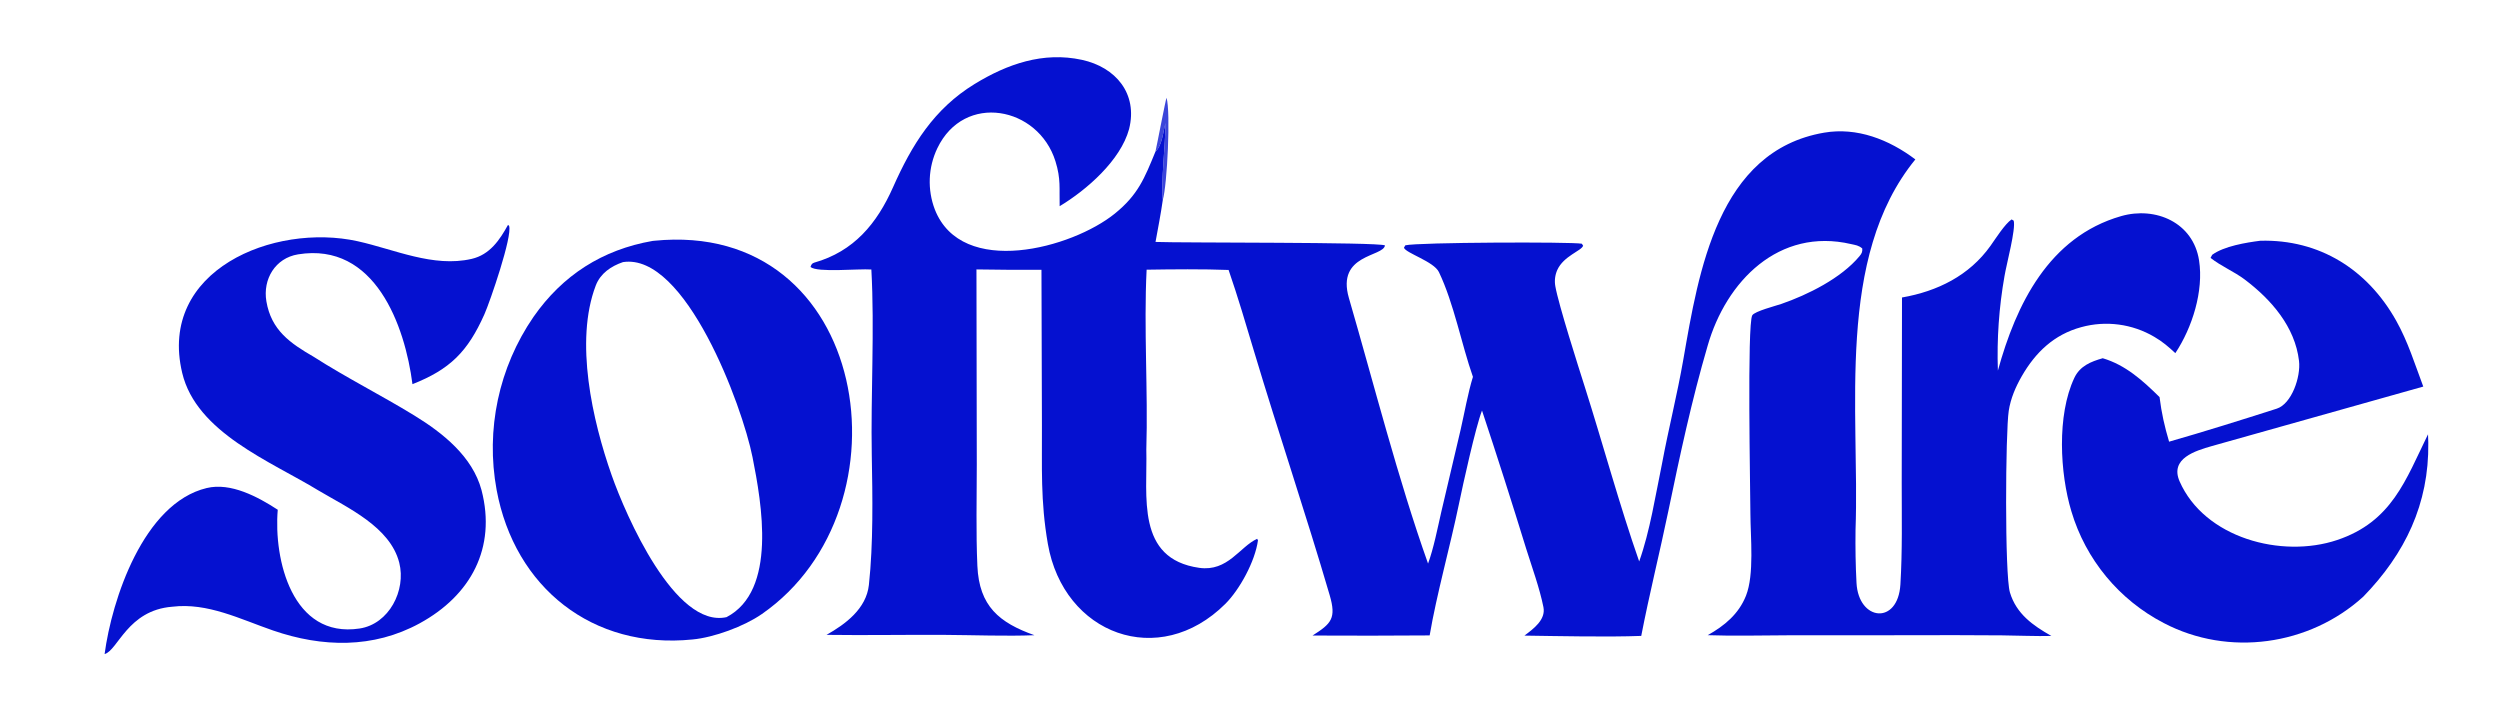
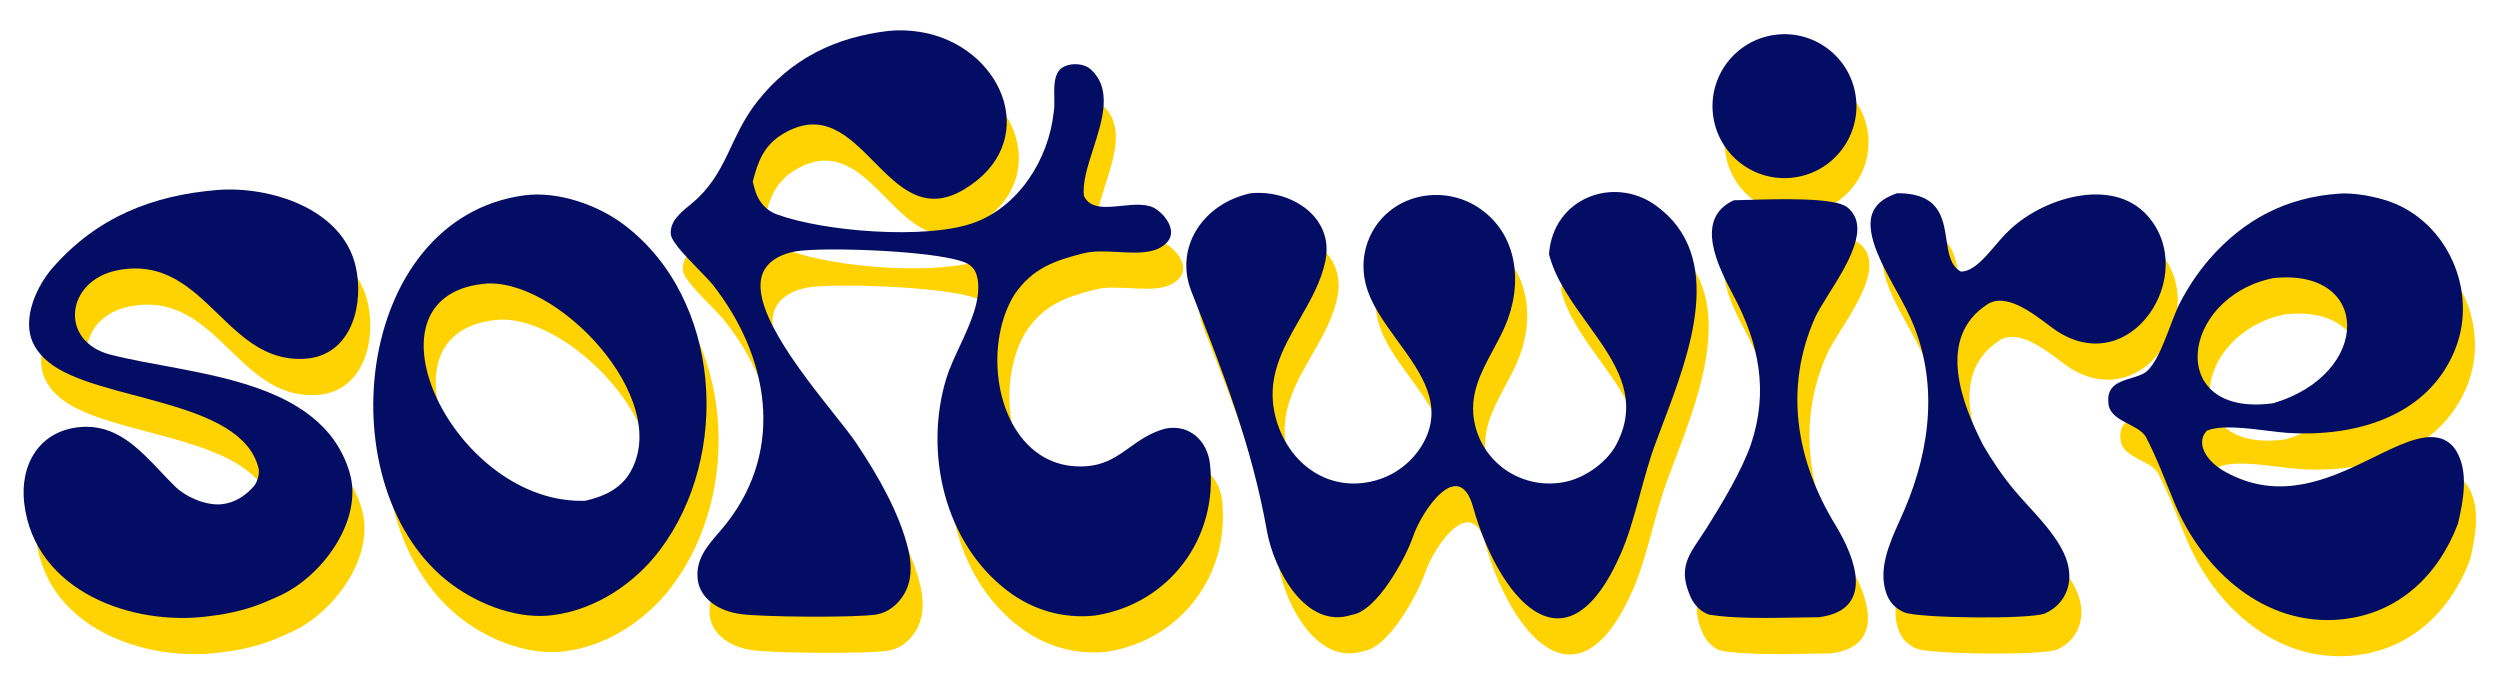
- <svg xmlns="http://www.w3.org/2000/svg" width="1853" height="524" viewBox="0 0 1853 524">
-   <clipPath id="cl_3">
-     <rect width="1853" height="524" />
-   </clipPath>
-   <g clip-path="url(#cl_3)">
-     <path fill="#0511D0" transform="translate(-81 -762)" d="M726.848 961.753C717.089 961.055 686.836 964.198 681.747 959.89C682.288 958.234 682.783 957.167 684.518 956.672C713.855 948.355 730.955 927.758 742.932 900.756C756.875 869.323 773.228 842.727 803.353 824.281C827.597 809.436 854.207 800.13 882.897 806.349C907.95 811.779 924.51 831.399 917.871 857.678C911.553 880.934 886.341 902.865 866.411 914.833C866.057 901.584 867.441 894.786 863.287 881.495C850.606 840.914 795.669 830.301 775.743 871.889C768.933 886.122 768.265 902.527 773.896 917.266C793.893 968.177 875.57 946.036 907.332 920.305C924.57 906.34 929.315 894.133 937.426 874.348C942.375 869.913 943.06 859.95 944.844 853.193C944.826 869.623 941.458 896.258 942.872 910.177C941.39 920.562 939.363 930.995 937.47 941.324C956.831 942.097 1101.95 941.374 1107.53 943.876C1106.47 952.495 1071.3 950.149 1080.81 982.902C1099.47 1047.14 1117.15 1116.88 1139.47 1179.72C1143.6 1168.52 1146.58 1153.25 1149.28 1141.43L1163.62 1080.46C1166.43 1068.2 1169.12 1052.89 1172.74 1041.33C1164.32 1017.44 1158.7 986.984 1147.52 963.651C1143.76 955.807 1122.98 949.613 1121.61 945.616L1122.63 943.825C1131.93 941.572 1245.62 941.163 1253.45 942.638L1254.41 944.108C1253.17 948.018 1240.03 951.588 1235.25 962.122C1233.57 965.918 1233.07 970.132 1233.82 974.215C1236.2 987.854 1250.92 1033.84 1255.7 1048.91C1269.04 1090.93 1281.5 1136.82 1295.96 1178.14C1303.93 1155.88 1308.11 1128.79 1312.92 1105.5C1317.79 1079.39 1324.09 1054.79 1328.67 1028.54C1340.03 963.373 1354.24 873.852 1433.03 860.334C1457.42 856.148 1481.12 865.412 1500.66 880.163C1441.21 952.953 1459.48 1067.18 1456.32 1154.72C1456.15 1167.92 1456.34 1180.92 1457.04 1194.06C1458.55 1222.32 1487.75 1225.56 1489.58 1195.17C1491.09 1170.26 1490.54 1145.15 1490.55 1120.12L1490.76 982.498C1517.03 977.909 1540.65 966.286 1556.38 944.171C1560.13 938.896 1567.06 927.906 1572.01 924.633L1573.56 925.575C1575.2 931.886 1568.33 957.181 1566.73 966.673C1562.65 989.778 1561.01 1013.25 1561.83 1036.7C1575.31 987.735 1599.56 937.616 1653.14 922.199C1678.74 914.835 1706.59 926.93 1710.94 954.978C1714.46 977.683 1705.94 1004.75 1693.36 1023.74C1688.26 1019.02 1683.85 1015.18 1677.79 1011.68C1661.45 1002.04 1641.9 999.448 1623.6 1004.49C1603.48 1009.96 1589.73 1023.11 1579.51 1040.88C1574.94 1048.84 1571.27 1057.37 1569.88 1066.5C1567.46 1082.34 1566.82 1188.01 1570.76 1201.14C1575.52 1217 1587.86 1225.67 1601.47 1233.35C1590.98 1233.69 1575.93 1233.02 1564.98 1232.93C1541.35 1232.75 1517.72 1232.71 1494.09 1232.83L1405.87 1232.88C1386.71 1232.94 1365.8 1233.49 1346.76 1232.8C1359.15 1225.84 1369.72 1217.17 1375.13 1203.54C1381.37 1187.83 1378.46 1160.22 1378.4 1142.91C1378.34 1125.02 1375.91 1002.45 1379.78 995.714C1381.52 992.708 1397.31 988.659 1401.26 987.295C1420.93 980.506 1445.72 968.19 1459.26 951.886C1460.92 949.891 1461.51 948.713 1461.31 946.16C1458.49 943.781 1456.44 943.706 1453.04 942.915C1399.62 930.474 1360.36 970.319 1346.66 1018.43C1334.9 1058.58 1326.09 1099.76 1317.59 1140.72C1311.18 1171.61 1303.48 1202.41 1297.49 1233.33C1272.84 1234.28 1236.12 1233.47 1210.9 1233.11C1217.55 1228.12 1226.87 1221.38 1224.99 1212C1222.12 1197.71 1216.53 1182.55 1212.17 1168.6C1201.64 1134.38 1190.74 1100.27 1179.46 1066.29C1174.64 1078.82 1165.41 1120.78 1162.29 1135.88C1155.95 1166.55 1145.76 1202.8 1140.66 1232.97C1111.73 1233.19 1082.79 1233.22 1053.85 1233.06C1067.8 1224.2 1071.6 1220.36 1066.56 1203.14C1048.85 1142.67 1028.61 1082.9 1010.53 1022.52C1004.56 1002.57 998.427 981.72 991.64 962.098C972.926 961.361 949.562 961.591 930.877 961.897C928.702 1005.06 931.988 1052.08 930.654 1095.27C931.534 1129.87 922.81 1176.2 969.867 1182.88C991.1 1185.89 999.927 1167.2 1012.8 1161.36L1013.41 1162.48C1011.3 1178.06 999.823 1199.02 989.224 1209.58C940.045 1258.56 869.38 1232.31 857.671 1165.12C852.095 1133.12 853.444 1108.1 853.274 1077.26L852.935 961.969C836.873 962.07 820.809 961.98 804.749 961.699L804.992 1106.3C804.99 1131.24 804.339 1156.48 805.424 1181.36C806.735 1211.39 821.693 1223.55 847.737 1232.82C827.21 1233.66 802.556 1232.71 781.687 1232.58C752.422 1232.4 722.778 1232.97 693.621 1232.56C707.677 1224.61 723.117 1213.21 725.025 1195.53C728.338 1164.83 727.722 1130.33 727.158 1099.21C726.344 1054.2 729.31 1006.47 726.848 961.753Z" />
-     <path fill="#0511D0" transform="translate(-81 -762)" d="M564.666 940.583L565.761 940.464C725.58 924.38 759.029 1138.37 645.756 1217.08C632.507 1226.29 610.171 1234.52 594.172 1235.99C520.318 1243.45 462.541 1197.59 449.1 1125.16C440.86 1080.48 450.678 1034.36 476.401 996.913C498 965.904 527.625 947.045 564.666 940.583ZM619.499 1219.43C657.1 1199.85 645.577 1135.15 638.782 1100.92C631.193 1062.69 589.064 949.155 542.741 956.279C533.969 959.265 526.024 964.595 522.57 973.649C506.792 1015.01 520.134 1073.78 534.315 1114.1C544.885 1144.15 581.326 1227.87 619.499 1219.43Z" />
-     <path fill="#0511D0" transform="translate(-81 -762)" d="M457.547 928.671L458.346 929.425C460.934 936.992 444.166 985.692 440.058 994.907C427.633 1022.78 414.514 1035.76 386.719 1046.75C381.148 1003.36 358.947 941.252 301.925 950.527C285.002 953.279 275.674 968.955 278.444 985.346C282.06 1006.75 296.086 1016.39 313.478 1026.44C337.839 1042.05 363.541 1054.9 388.159 1070C409.222 1082.93 431.2 1100.33 437.899 1125.26C449.034 1168.1 429.977 1203.33 392.003 1224.04C357.566 1242.81 319.844 1241.86 283.483 1229.35C259.193 1221 234.933 1208.5 208.631 1211.71C175.536 1214.32 168.336 1244.13 158.53 1246.8C163.86 1206.64 187.254 1135.04 234.194 1123.74C252.05 1119.44 272.095 1130.22 286.872 1139.83C283.743 1176.76 297.544 1235.38 347.496 1227.86C369.414 1224.56 382.117 1199.52 376.934 1179.1C370.185 1152.5 338.657 1138.39 317.064 1125.55C281.708 1103.97 226.561 1082.69 216.034 1038.36C197.97 962.296 284.001 927.08 346.064 940.793C373.415 946.837 402.1 960.435 430.548 953.895C444.024 950.803 451.379 939.907 457.547 928.671Z" />
-     <path fill="#0511D0" transform="translate(-81 -762)" d="M1756.36 940.437C1800.02 939.284 1835.72 961.607 1857.07 999.731C1865.87 1015.45 1870.82 1031.79 1877.13 1048.53L1720.34 1092.65C1708.28 1096.13 1689.19 1101.77 1696.48 1118.71C1714.92 1160.8 1772.2 1176.07 1813.33 1162.25C1853.88 1148.63 1864.02 1117.85 1880.65 1083.9C1880.75 1086.01 1880.82 1088.13 1880.85 1090.25C1881.44 1135.48 1863.64 1172.43 1832.6 1204.31C1792.64 1240.57 1732.81 1248.95 1684.83 1223.82C1651.66 1206.64 1626.91 1176.71 1616.28 1140.91C1607.84 1112.91 1605.44 1069.89 1618.46 1042.16C1622.65 1033.23 1630.76 1030.03 1639.54 1027.52C1656.56 1032.57 1669.14 1044.02 1681.66 1056.32C1683.16 1068.35 1685.32 1077.81 1688.73 1089.38C1713.88 1082.2 1743.48 1072.94 1768.53 1064.9C1779.59 1061.35 1786.42 1041.39 1785.03 1029.5C1782.07 1004.18 1764.44 983.974 1744.66 969.084C1736.84 963.213 1727.26 959.322 1719.47 953.147L1720.65 950.883C1729.4 944.446 1745.83 941.78 1756.36 940.437Z" />
-     <path fill="#0511D0" fill-opacity="0.78" transform="translate(-81 -762)" d="M937.426 874.348C938.475 869.952 945.168 834.773 945.643 834.453C948.808 845.125 946.084 899.588 942.872 910.177C941.458 896.258 944.826 869.623 944.844 853.193C943.06 859.95 942.375 869.913 937.426 874.348Z" />
-   </g>
+ <svg xmlns="http://www.w3.org/2000/svg" width="1037" height="289" viewBox="0 0 1037 289">
+   <path fill="#FED301" d="M390.573 29.043C385.078 27.725 379.406 27.305 373.777 27.799C351.498 30.384 333.136 39.314 319.088 57.147C307.401 71.983 306.76 86.976 292.13 99.243C291.744 99.567 291.343 99.895 290.935 100.23C287.155 103.328 282.746 106.941 283.269 112.272C283.707 116.747 297.317 128.827 300.745 133.213C323.744 162.647 330.697 200.798 306.529 231.871C305.431 233.283 304.249 234.655 303.068 236.025C298.231 241.637 293.413 247.228 294.428 255.491C294.929 259.563 297.289 262.893 300.544 265.286C303.919 267.768 307.875 269.066 311.982 269.689C320.422 270.97 360.852 271.303 368.725 269.861C373.359 269.012 377.137 265.958 379.642 262.056C383.285 256.385 383.302 249.527 381.808 243.16C378.217 227.862 368.979 211.967 360.322 199.011C358.29 195.97 354.907 191.703 350.947 186.708C336.337 168.279 313.861 139.929 322.296 126.57C324.948 122.37 329.841 120.297 334.527 119.356C345.25 117.201 398.738 118.992 407.064 124.815C409.273 126.359 410.181 128.551 410.572 131.134C411.881 139.774 407.284 149.634 402.98 158.864C400.846 163.44 398.785 167.86 397.551 171.901C388.193 202.54 396.646 240.182 422.977 260.127C433.488 268.089 446.13 271.76 459.285 270.321C459.42 270.306 459.553 270.274 459.687 270.25C489.984 265.33 510.354 238.237 506.9 207.451C505.818 197.807 498.403 190.892 488.495 192.753C482.142 194.465 477.759 197.602 473.533 200.628C467.471 204.968 461.732 209.076 450.96 208.41C445.747 208.13 440.702 206.468 436.344 203.594C416.777 190.526 413.793 156.287 425.869 137.06C433.357 126.164 442.593 123.078 454.354 120.09C458.68 118.991 463.803 119.267 468.875 119.541C476.967 119.977 484.929 120.407 489.321 115.236C492.945 110.969 489.096 104.962 484.769 101.878C481.114 99.273 475.628 99.832 470.266 100.377C463.613 101.055 457.152 101.713 454.622 96.281C453.944 90.841 456.152 83.962 458.45 76.803C462.355 64.636 466.518 51.663 457.206 43.587C453.915 40.733 445.838 40.743 443.583 45.336C442.187 48.18 442.255 51.732 442.321 55.224C442.365 57.514 442.408 59.778 442.038 61.801C439.959 81.036 427.451 101.129 408.232 107.658C388.584 114.333 346.908 111.145 327.069 103.872C323.026 102.39 319.886 98.922 318.498 94.785C318.021 93.331 317.604 91.857 317.249 90.368C319.347 81.988 321.879 75.247 329.819 70.514C346.333 60.671 356.931 71.387 367.503 82.078C378.041 92.733 388.552 103.362 404.871 93.582C436.723 74.494 421.85 36.766 390.573 29.043Z" />
+   <path fill="#FED301" d="M554.841 122.784C558.278 104.764 540.205 93.444 523.7 95.178C503.664 99.539 492.178 117.906 499.101 135.642C512.141 169.052 524.188 199.587 530.528 235.271C533.389 251.376 546.638 276.275 565.662 270.05C576.252 268.624 588.308 245.968 591.152 237.519C594.672 227.059 610.119 204.112 616.054 225.391C626.127 261.501 654.119 298.165 677.54 244.149C683.307 230.849 686.559 212.374 691.883 198.412C692.819 195.854 693.843 193.153 694.911 190.34C705.812 161.608 721.173 121.124 691.637 100.086C674.426 87.827 649.202 96.991 647.527 120.444C650.227 130.897 656.945 140.205 663.534 149.333C674.78 164.912 685.647 179.967 675.503 199.293C671.725 206.489 663.196 212.725 655.123 214.683C646.796 216.665 638.022 215.237 630.752 210.718C623.577 206.227 618.52 199.028 616.729 190.755C614.183 179.047 619.146 169.818 624.287 160.258C625.97 157.129 627.671 153.965 629.135 150.667C636.794 133.411 635.049 111.917 617.853 100.833C610.559 96.215 601.708 94.741 593.31 96.745C577.186 100.578 567.617 116.38 571.41 132.438C573.396 140.847 579.107 148.685 584.803 156.5C594.562 169.892 604.274 183.22 595.118 199.247C590.769 206.69 583.664 212.122 575.341 214.367C555.857 219.618 539.108 207.045 534.144 188.201C529.904 172.106 537.008 159.736 544.142 147.312C548.644 139.474 553.157 131.614 554.841 122.784Z" />
+   <path fill="#FED301" d="M264.114 108.423C253.045 99.976 236.579 94.249 222.66 96.004C151.122 105.485 140.099 218.963 192.558 257.514C204.166 266.044 220.444 272.235 234.901 270.072C252.347 267.684 268.339 256.951 278.752 243.127C308.298 203.9 304.386 139.16 264.114 108.423ZM266.27 211.137C262.139 218.066 255.028 221.063 247.783 222.716C193.764 224.584 152.381 138.81 205.174 132.782C235.212 128.977 284.6 180.398 266.27 211.137Z" />
+   <path fill="#FED301" d="M996.5 98.704C990.57 96.547 981.44 94.848 975.25 95.318C953.29 96.873 935.84 105.962 921.35 122.609C916.59 128.179 912.5 134.288 909.16 140.811C905.34 148.256 901.37 163.87 895.47 169.022C893.953 170.346 891.591 171.059 889.144 171.798C884.153 173.306 878.808 174.92 879.56 182.037C879.9 189.943 891.91 190.658 895.13 196.253C899.64 204.862 903.3 214.79 907.04 223.778C918.61 251.553 944.36 275.1 976.2 271.921C999.81 269.563 1016.39 253.727 1024.54 232.286C1026.78 222.953 1029.15 210.548 1023.75 201.861C1022.12 199.236 1019.67 197.357 1016.64 196.66C1009.38 194.988 1000.27 199.451 989.789 204.592C973.731 212.465 954.435 221.927 933.55 213.359C928.62 211.338 923.35 208.528 920.33 203.999C918.92 201.895 918.05 199.416 918.61 196.878C918.9 195.585 919.54 194.659 920.39 193.671C925.942 191.222 936.865 192.58 945.68 193.675C948.742 194.056 951.55 194.405 953.79 194.552C981.79 196.387 1012.51 187.882 1023.57 159.467C1032.77 135.811 1020.37 107.391 996.5 98.704ZM947.69 130.407C988.51 125.77 989.2 169.955 947.98 182.257C903.38 188.452 909.02 138.592 947.69 130.407Z" />
+   <path fill="#FED301" d="M152.557 125.585C147.068 101.434 116.9 92.13 95.222 93.799C68.308 96.003 45.489 104.993 27.123 125.745C21.323 132.299 16.353 142.377 17.139 151.359C17.622 156.87 20.429 161.369 25.265 165.293C45.362 181.601 105.157 180.191 112.262 209.268C112.767 211.334 111.819 214.933 110.313 216.672C106.852 220.667 102.322 223.587 97.023 224.146C90.574 224.821 82.269 221.276 77.693 216.847C75.65 214.87 73.638 212.739 71.606 210.586C62.516 200.956 53.006 190.882 38.37 192.129C21.401 193.574 13.145 207.654 15.048 223.761C19.365 260.286 59.944 275.076 92.231 270.533C94.748 270.172 96.88 269.975 99.365 269.42C108.032 267.697 113.049 265.753 120.699 262.245C138.469 254.354 155.988 230.765 149.964 210.798C138.048 171.298 83.794 170.546 50.906 162.137C29.275 156.606 32.254 131.252 53.838 127.091C72.871 123.422 84.176 134.351 95.43 145.232C106.036 155.485 116.596 165.695 133.537 163.604C151.4 160.967 155.94 140.474 152.557 125.585Z" />
+   <path fill="#FED301" d="M812.391 114.459C811.004 105.258 809.47 95.074 791.88 95.146C787.73 96.673 783.84 98.603 781.92 102.84C779.64 107.883 781.65 114.71 783.58 119.561C787.32 128.95 793.16 137.444 797.35 146.632C809.19 172.534 805.91 200.748 795.05 226.268C794.415 227.76 793.725 229.294 793.02 230.861C788.661 240.548 783.731 251.507 787.69 261.736C789.01 265.12 791.58 267.625 794.91 269.011C800.86 271.483 847.57 271.972 853.28 269.435C857.52 267.552 860.78 264.247 862.37 259.851C864.24 254.718 863.33 249.151 861.03 244.319C856.38 234.537 847.12 226.241 840.22 217.926C835.45 212.194 831.36 206.076 827.6 199.649C819.19 183.229 807.72 155.168 829.42 141.208C836.892 136.403 847.609 144.464 854.485 149.635C855.514 150.409 856.457 151.118 857.29 151.71C888.71 173.444 917.46 128.769 895.76 104.457C880.93 87.844 851.47 97.438 837.91 111.061C836.369 112.45 834.661 114.46 832.839 116.604C828.427 121.794 823.346 127.772 818.35 127.637C814.024 125.3 813.235 120.062 812.391 114.459Z" />
+   <path fill="#FED301" d="M729.912 97.922C727.559 97.994 725.592 98.053 724.204 98.067C707.45 105.719 717.721 125.685 724.18 137.85C734.697 157.659 738.592 177.355 731.354 199.122C727.485 210.323 719.265 223.908 712.835 234.15C711.879 235.672 710.928 237.083 710.023 238.426C704.871 246.067 701.187 251.531 706.429 262.981C707.775 265.924 710.702 269.034 714.083 269.99C724.361 271.631 738.495 271.373 750.435 271.155C753.648 271.097 756.702 271.041 759.48 271.026C782.93 268.021 774.59 246.289 766.37 232.841C750.091 206.17 744.918 176.122 757.8 146.962C759.014 144.214 761.23 140.681 763.691 136.758C771.284 124.652 781.205 108.834 771.19 100.933C765.986 96.831 742.461 97.543 729.912 97.922Z" />
+   <path fill="#FED301" d="M774.75 54.835C772.42 38.512 757.31 27.161 740.985 29.486C724.668 31.811 713.323 46.92 715.643 63.238C717.963 79.555 733.069 90.904 749.387 88.589C765.71 86.273 777.07 71.159 774.75 54.835Z" />
+   <path fill="#030D63" d="M385.573 14.043C380.078 12.725 374.406 12.305 368.777 12.799C346.498 15.384 328.136 24.314 314.088 42.147C302.401 56.983 301.76 71.976 287.13 84.243C286.744 84.567 286.343 84.895 285.935 85.23C282.155 88.328 277.746 91.941 278.269 97.272C278.707 101.747 292.317 113.827 295.745 118.213C318.744 147.647 325.697 185.798 301.529 216.871C300.431 218.283 299.249 219.655 298.068 221.025C293.231 226.637 288.413 232.228 289.428 240.491C289.929 244.563 292.289 247.893 295.544 250.286C298.919 252.768 302.875 254.066 306.982 254.689C315.422 255.97 355.852 256.303 363.725 254.861C368.359 254.012 372.137 250.958 374.642 247.056C378.285 241.385 378.302 234.527 376.808 228.16C373.217 212.862 363.979 196.967 355.322 184.011C353.29 180.97 349.907 176.703 345.947 171.708C331.337 153.279 308.861 124.929 317.296 111.57C319.948 107.37 324.841 105.297 329.527 104.356C340.25 102.201 393.738 103.992 402.064 109.815C404.273 111.359 405.181 113.551 405.572 116.134C406.881 124.774 402.284 134.634 397.98 143.864C395.846 148.44 393.785 152.86 392.551 156.901C383.193 187.54 391.646 225.182 417.977 245.127C428.488 253.089 441.13 256.76 454.285 255.321C454.42 255.306 454.553 255.274 454.687 255.25C484.984 250.33 505.354 223.237 501.9 192.451C500.818 182.807 493.403 175.892 483.495 177.753C477.142 179.465 472.759 182.602 468.533 185.628C462.471 189.968 456.732 194.076 445.96 193.41C440.747 193.13 435.702 191.468 431.344 188.594C411.777 175.526 408.793 141.287 420.869 122.06C428.357 111.164 437.593 108.078 449.354 105.09C453.68 103.991 458.803 104.267 463.875 104.541C471.967 104.977 479.929 105.407 484.321 100.236C487.945 95.969 484.096 89.962 479.769 86.878C476.114 84.273 470.628 84.832 465.266 85.377C458.613 86.055 452.152 86.713 449.622 81.281C448.944 75.841 451.152 68.962 453.45 61.803C457.355 49.636 461.518 36.663 452.206 28.587C448.915 25.733 440.838 25.743 438.583 30.336C437.187 33.18 437.255 36.732 437.321 40.224C437.365 42.514 437.408 44.778 437.038 46.801C434.959 66.036 422.451 86.129 403.232 92.658C383.584 99.333 341.908 96.145 322.069 88.872C318.026 87.39 314.886 83.922 313.498 79.785C313.021 78.331 312.604 76.857 312.249 75.368C314.347 66.988 316.879 60.247 324.819 55.514C341.333 45.671 351.931 56.387 362.503 67.078C373.041 77.733 383.552 88.362 399.871 78.582C431.723 59.494 416.85 21.766 385.573 14.043Z" />
+   <path fill="#030D63" d="M549.841 107.784C553.278 89.764 535.205 78.444 518.7 80.178C498.664 84.539 487.178 102.906 494.101 120.642C507.141 154.052 519.188 184.587 525.528 220.271C528.389 236.376 541.638 261.275 560.662 255.05C571.252 253.624 583.308 230.968 586.152 222.519C589.672 212.059 605.119 189.112 611.054 210.391C621.127 246.501 649.119 283.165 672.54 229.149C678.307 215.849 681.559 197.374 686.883 183.412C687.819 180.854 688.843 178.153 689.911 175.34C700.812 146.608 716.173 106.124 686.637 85.086C669.426 72.827 644.202 81.991 642.527 105.444C645.227 115.897 651.945 125.205 658.534 134.333C669.78 149.912 680.647 164.967 670.503 184.293C666.725 191.489 658.196 197.725 650.123 199.683C641.796 201.665 633.022 200.237 625.752 195.718C618.577 191.227 613.52 184.028 611.729 175.755C609.183 164.047 614.146 154.818 619.287 145.258C620.97 142.129 622.671 138.965 624.135 135.667C631.794 118.411 630.049 96.917 612.853 85.833C605.559 81.215 596.708 79.741 588.31 81.745C572.186 85.578 562.617 101.38 566.41 117.438C568.396 125.847 574.107 133.685 579.803 141.5C589.562 154.892 599.274 168.22 590.118 184.247C585.769 191.69 578.664 197.122 570.341 199.367C550.857 204.618 534.108 192.045 529.144 173.201C524.904 157.106 532.008 144.736 539.142 132.312C543.644 124.474 548.157 116.614 549.841 107.784Z" />
+   <path fill="#030D63" d="M259.114 93.423C248.045 84.976 231.579 79.249 217.66 81.004C146.122 90.485 135.099 203.963 187.558 242.514C199.166 251.044 215.444 257.235 229.901 255.072C247.347 252.684 263.339 241.951 273.752 228.127C303.298 188.9 299.386 124.16 259.114 93.423ZM261.27 196.137C257.139 203.066 250.028 206.063 242.783 207.716C188.764 209.584 147.381 123.81 200.174 117.782C230.212 113.977 279.6 165.398 261.27 196.137Z" />
+   <path fill="#030D63" d="M991.5 83.704C985.57 81.547 976.44 79.848 970.25 80.318C948.29 81.873 930.84 90.962 916.35 107.609C911.59 113.179 907.5 119.288 904.16 125.811C900.34 133.256 896.37 148.87 890.47 154.022C888.953 155.346 886.591 156.059 884.144 156.798C879.153 158.306 873.808 159.92 874.56 167.037C874.9 174.943 886.91 175.658 890.13 181.253C894.64 189.862 898.3 199.79 902.04 208.778C913.61 236.553 939.36 260.1 971.2 256.921C994.81 254.563 1011.39 238.727 1019.54 217.286C1021.78 207.953 1024.15 195.548 1018.75 186.861C1017.12 184.236 1014.67 182.357 1011.64 181.66C1004.38 179.988 995.273 184.451 984.789 189.592C968.731 197.465 949.435 206.927 928.55 198.359C923.62 196.338 918.35 193.528 915.33 188.999C913.92 186.895 913.05 184.416 913.61 181.878C913.9 180.585 914.54 179.659 915.39 178.671C920.942 176.222 931.865 177.58 940.68 178.675C943.742 179.056 946.55 179.405 948.79 179.552C976.79 181.387 1007.51 172.882 1018.57 144.467C1027.77 120.811 1015.37 92.391 991.5 83.704ZM942.69 115.407C983.51 110.77 984.2 154.955 942.98 167.257C898.38 173.452 904.02 123.592 942.69 115.407Z" />
+   <path fill="#030D63" d="M147.557 110.585C142.068 86.434 111.9 77.13 90.222 78.799C63.308 81.003 40.489 89.993 22.123 110.745C16.323 117.299 11.353 127.377 12.139 136.359C12.622 141.87 15.429 146.369 20.265 150.293C40.362 166.601 100.157 165.191 107.262 194.268C107.767 196.334 106.819 199.933 105.313 201.672C101.852 205.667 97.322 208.587 92.023 209.146C85.574 209.821 77.269 206.276 72.693 201.847C70.65 199.87 68.638 197.739 66.606 195.586C57.516 185.956 48.006 175.882 33.37 177.129C16.401 178.574 8.145 192.654 10.048 208.761C14.365 245.286 54.944 260.076 87.231 255.533C89.748 255.172 91.88 254.975 94.365 254.42C103.032 252.697 108.049 250.753 115.699 247.245C133.469 239.354 150.988 215.765 144.964 195.798C133.048 156.298 78.794 155.546 45.906 147.137C24.275 141.606 27.254 116.252 48.838 112.091C67.871 108.422 79.176 119.351 90.43 130.232C101.036 140.485 111.596 150.695 128.537 148.604C146.4 145.967 150.94 125.474 147.557 110.585Z" />
+   <path fill="#030D63" d="M807.391 99.459C806.004 90.257 804.47 80.074 786.88 80.146C782.73 81.673 778.84 83.603 776.92 87.84C774.64 92.883 776.65 99.71 778.58 104.561C782.32 113.95 788.16 122.444 792.35 131.632C804.19 157.534 800.91 185.748 790.05 211.268C789.415 212.76 788.725 214.294 788.02 215.861C783.661 225.548 778.731 236.507 782.69 246.736C784.01 250.12 786.58 252.625 789.91 254.011C795.86 256.483 842.57 256.972 848.28 254.435C852.52 252.552 855.78 249.247 857.37 244.851C859.24 239.718 858.33 234.151 856.03 229.319C851.38 219.537 842.12 211.241 835.22 202.926C830.45 197.194 826.36 191.076 822.6 184.649C814.19 168.229 802.72 140.168 824.42 126.208C831.892 121.403 842.609 129.464 849.485 134.635C850.514 135.409 851.457 136.118 852.29 136.71C883.71 158.444 912.46 113.769 890.76 89.457C875.93 72.844 846.47 82.438 832.91 96.061C831.369 97.45 829.661 99.46 827.839 101.604C823.427 106.794 818.346 112.772 813.35 112.637C809.024 110.3 808.235 105.062 807.391 99.459Z" />
+   <path fill="#030D63" d="M724.912 82.922C722.559 82.994 720.592 83.053 719.204 83.067C702.45 90.719 712.721 110.685 719.18 122.85C729.697 142.659 733.592 162.355 726.354 184.122C722.485 195.323 714.265 208.908 707.835 219.15C706.879 220.672 705.928 222.083 705.023 223.426C699.871 231.067 696.187 236.531 701.429 247.981C702.775 250.924 705.702 254.034 709.083 254.99C719.361 256.631 733.495 256.373 745.435 256.155C748.648 256.097 751.702 256.041 754.48 256.026C777.93 253.021 769.59 231.289 761.37 217.841C745.091 191.17 739.918 161.122 752.8 131.962C754.014 129.214 756.23 125.681 758.691 121.758C766.284 109.652 776.205 93.834 766.19 85.933C760.986 81.831 737.461 82.543 724.912 82.922Z" />
+   <path fill="#030D63" d="M769.75 39.835C767.42 23.512 752.31 12.161 735.985 14.486C719.668 16.811 708.323 31.92 710.643 48.238C712.963 64.555 728.069 75.904 744.387 73.589C760.71 71.273 772.07 56.159 769.75 39.835Z" />
</svg>
